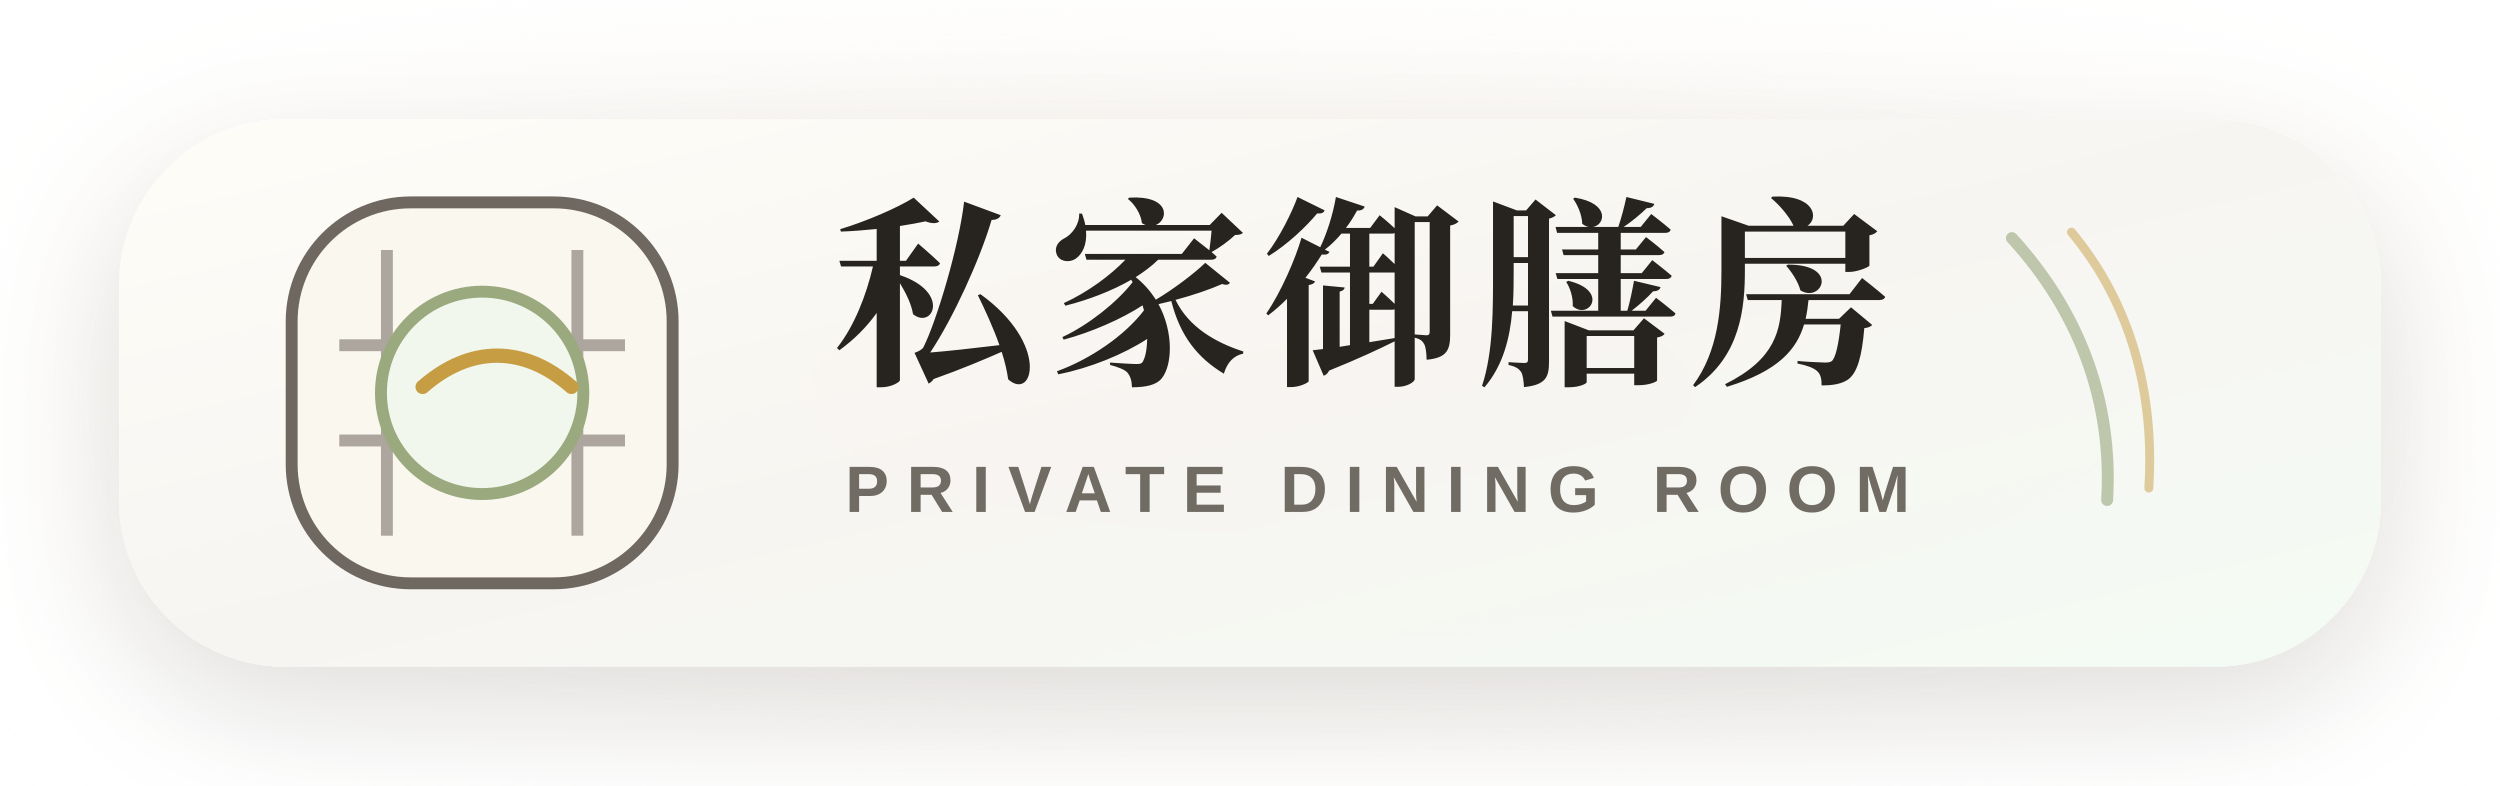
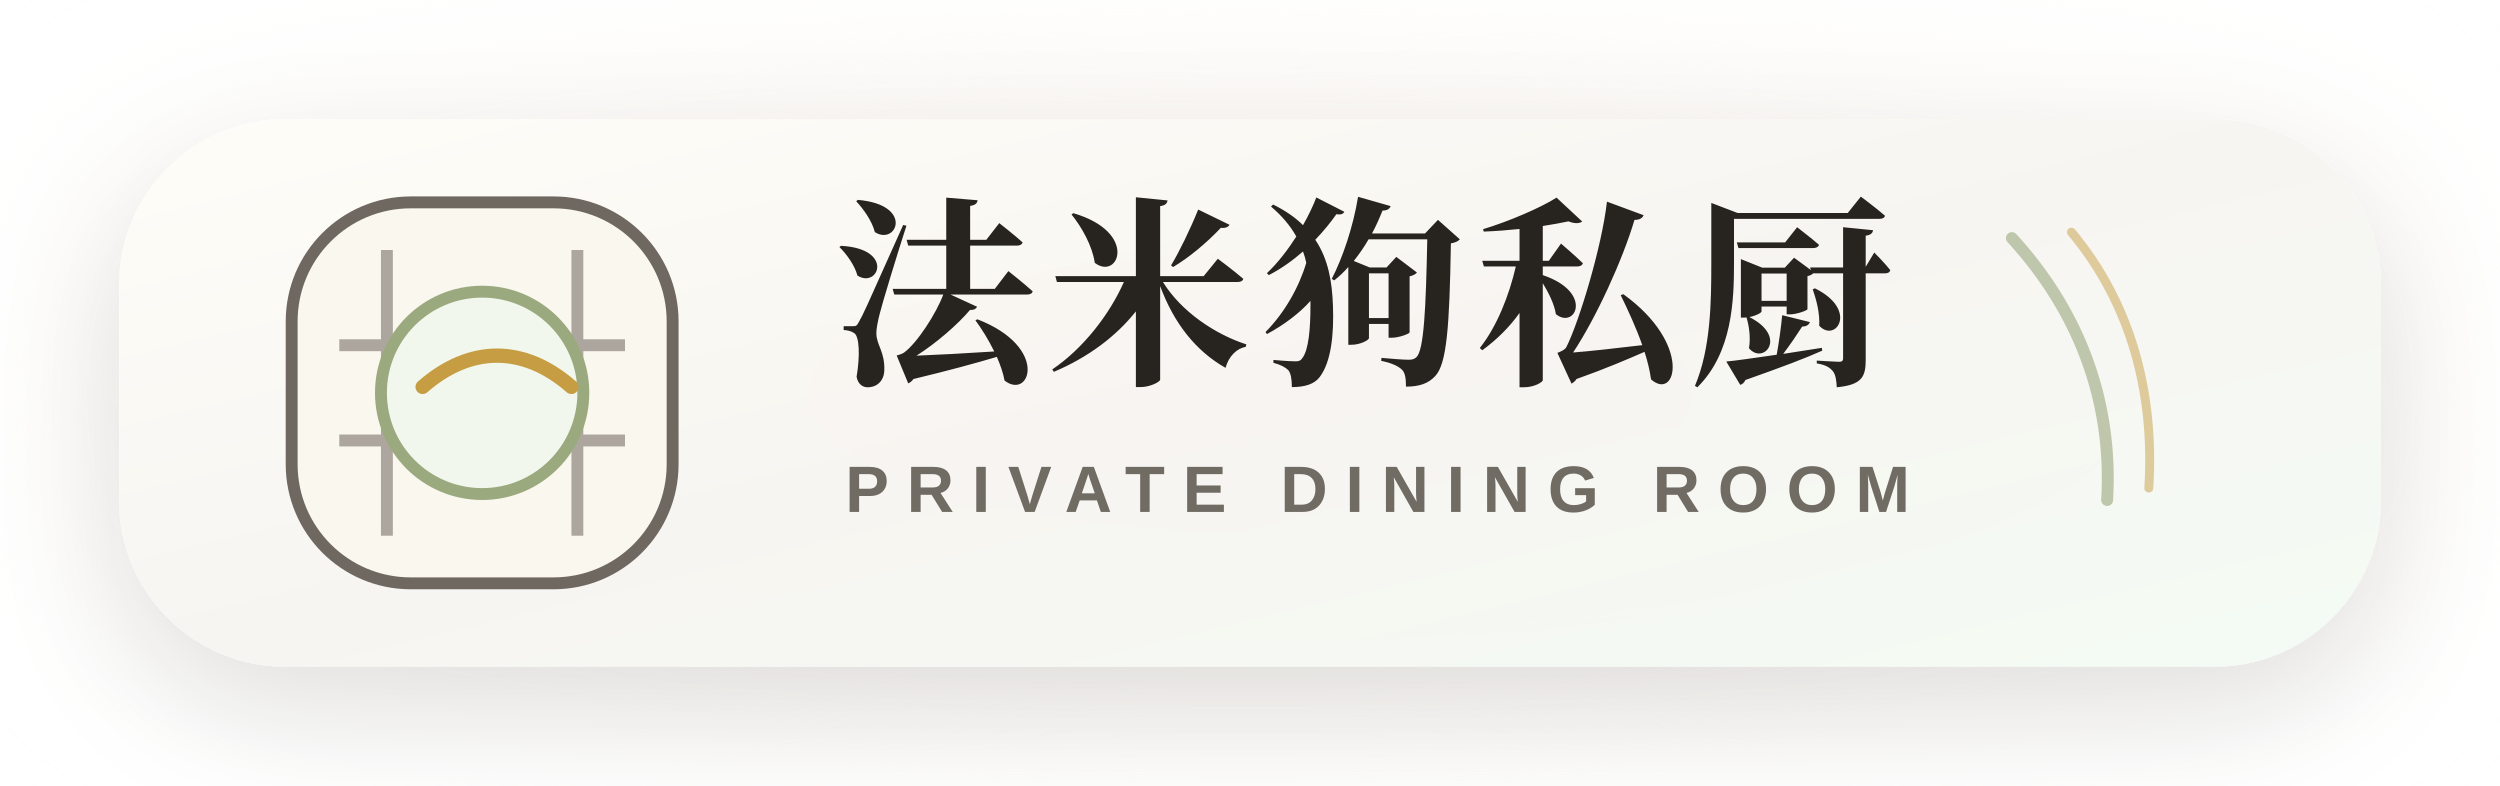
<svg xmlns="http://www.w3.org/2000/svg" width="420" height="132" viewBox="0 0 420 132" role="img" aria-labelledby="title desc">
  <defs>
    <linearGradient id="panel" x1="0" y1="0" x2="1" y2="1">
      <stop offset="0" stop-color="#fffdf8" />
      <stop offset="0.5" stop-color="#f7f5f1" />
      <stop offset="1" stop-color="#f4fbf4" />
    </linearGradient>
    <radialGradient id="halo" cx="50%" cy="50%" r="66%">
      <stop offset="0" stop-color="#f1eadf" stop-opacity="0.9" />
      <stop offset="0.66" stop-color="#f8f3ec" stop-opacity="0.55" />
      <stop offset="1" stop-color="#f7f5f1" stop-opacity="0" />
    </radialGradient>
    <filter id="soft" x="-20%" y="-40%" width="140%" height="180%">
      <feGaussianBlur stdDeviation="12" />
    </filter>
    <filter id="shadow" x="-15%" y="-35%" width="130%" height="170%">
      <feDropShadow dx="0" dy="8" stdDeviation="10" flood-color="#27241f" flood-opacity="0.11" />
    </filter>
  </defs>
  <rect width="420" height="132" fill="none" />
  <rect x="8" y="8" width="404" height="116" rx="36" fill="url(#halo)" filter="url(#soft)" />
  <rect x="20" y="20" width="380" height="92" rx="28" fill="url(#panel)" opacity="0.96" filter="url(#shadow)" />
  <rect x="49" y="34" width="64" height="64" rx="20" fill="#faf7ef" stroke="#6f6861" stroke-width="2" />
  <path d="M65 42v48M97 42v48M57 58h48M57 74h48" stroke="#6f6861" stroke-width="2" opacity="0.56" />
  <circle cx="81" cy="66" r="17" fill="#f2f7ed" stroke="#9ba97f" stroke-width="2" />
  <path d="M71 65c8-7 17-7 25 0" fill="none" stroke="#c69d43" stroke-width="2.4" stroke-linecap="round" />
-   <text x="140" y="62" fill="#27241f" font-family="'Songti SC','STSong','Noto Serif CJK SC',serif" font-size="34" font-weight="700" letter-spacing="2">私家御膳房</text>
+   <text x="140" y="62" fill="#27241f" font-family="'Songti SC','STSong','Noto Serif CJK SC',serif" font-size="34" font-weight="700" letter-spacing="2">法米狗私厨</text>
  <text x="142" y="86" fill="#706b63" font-family="'Avenir Next','Helvetica Neue',Arial,sans-serif" font-size="11" font-weight="600" letter-spacing="3">PRIVATE DINING ROOM</text>
  <path d="M338 40c11 12 17 27 16 44" fill="none" stroke="#9ba97f" stroke-width="2" stroke-linecap="round" opacity="0.62" />
  <path d="M348 39c10 12 14 27 13 43" fill="none" stroke="#c69d43" stroke-width="1.5" stroke-linecap="round" opacity="0.5" />
</svg>
